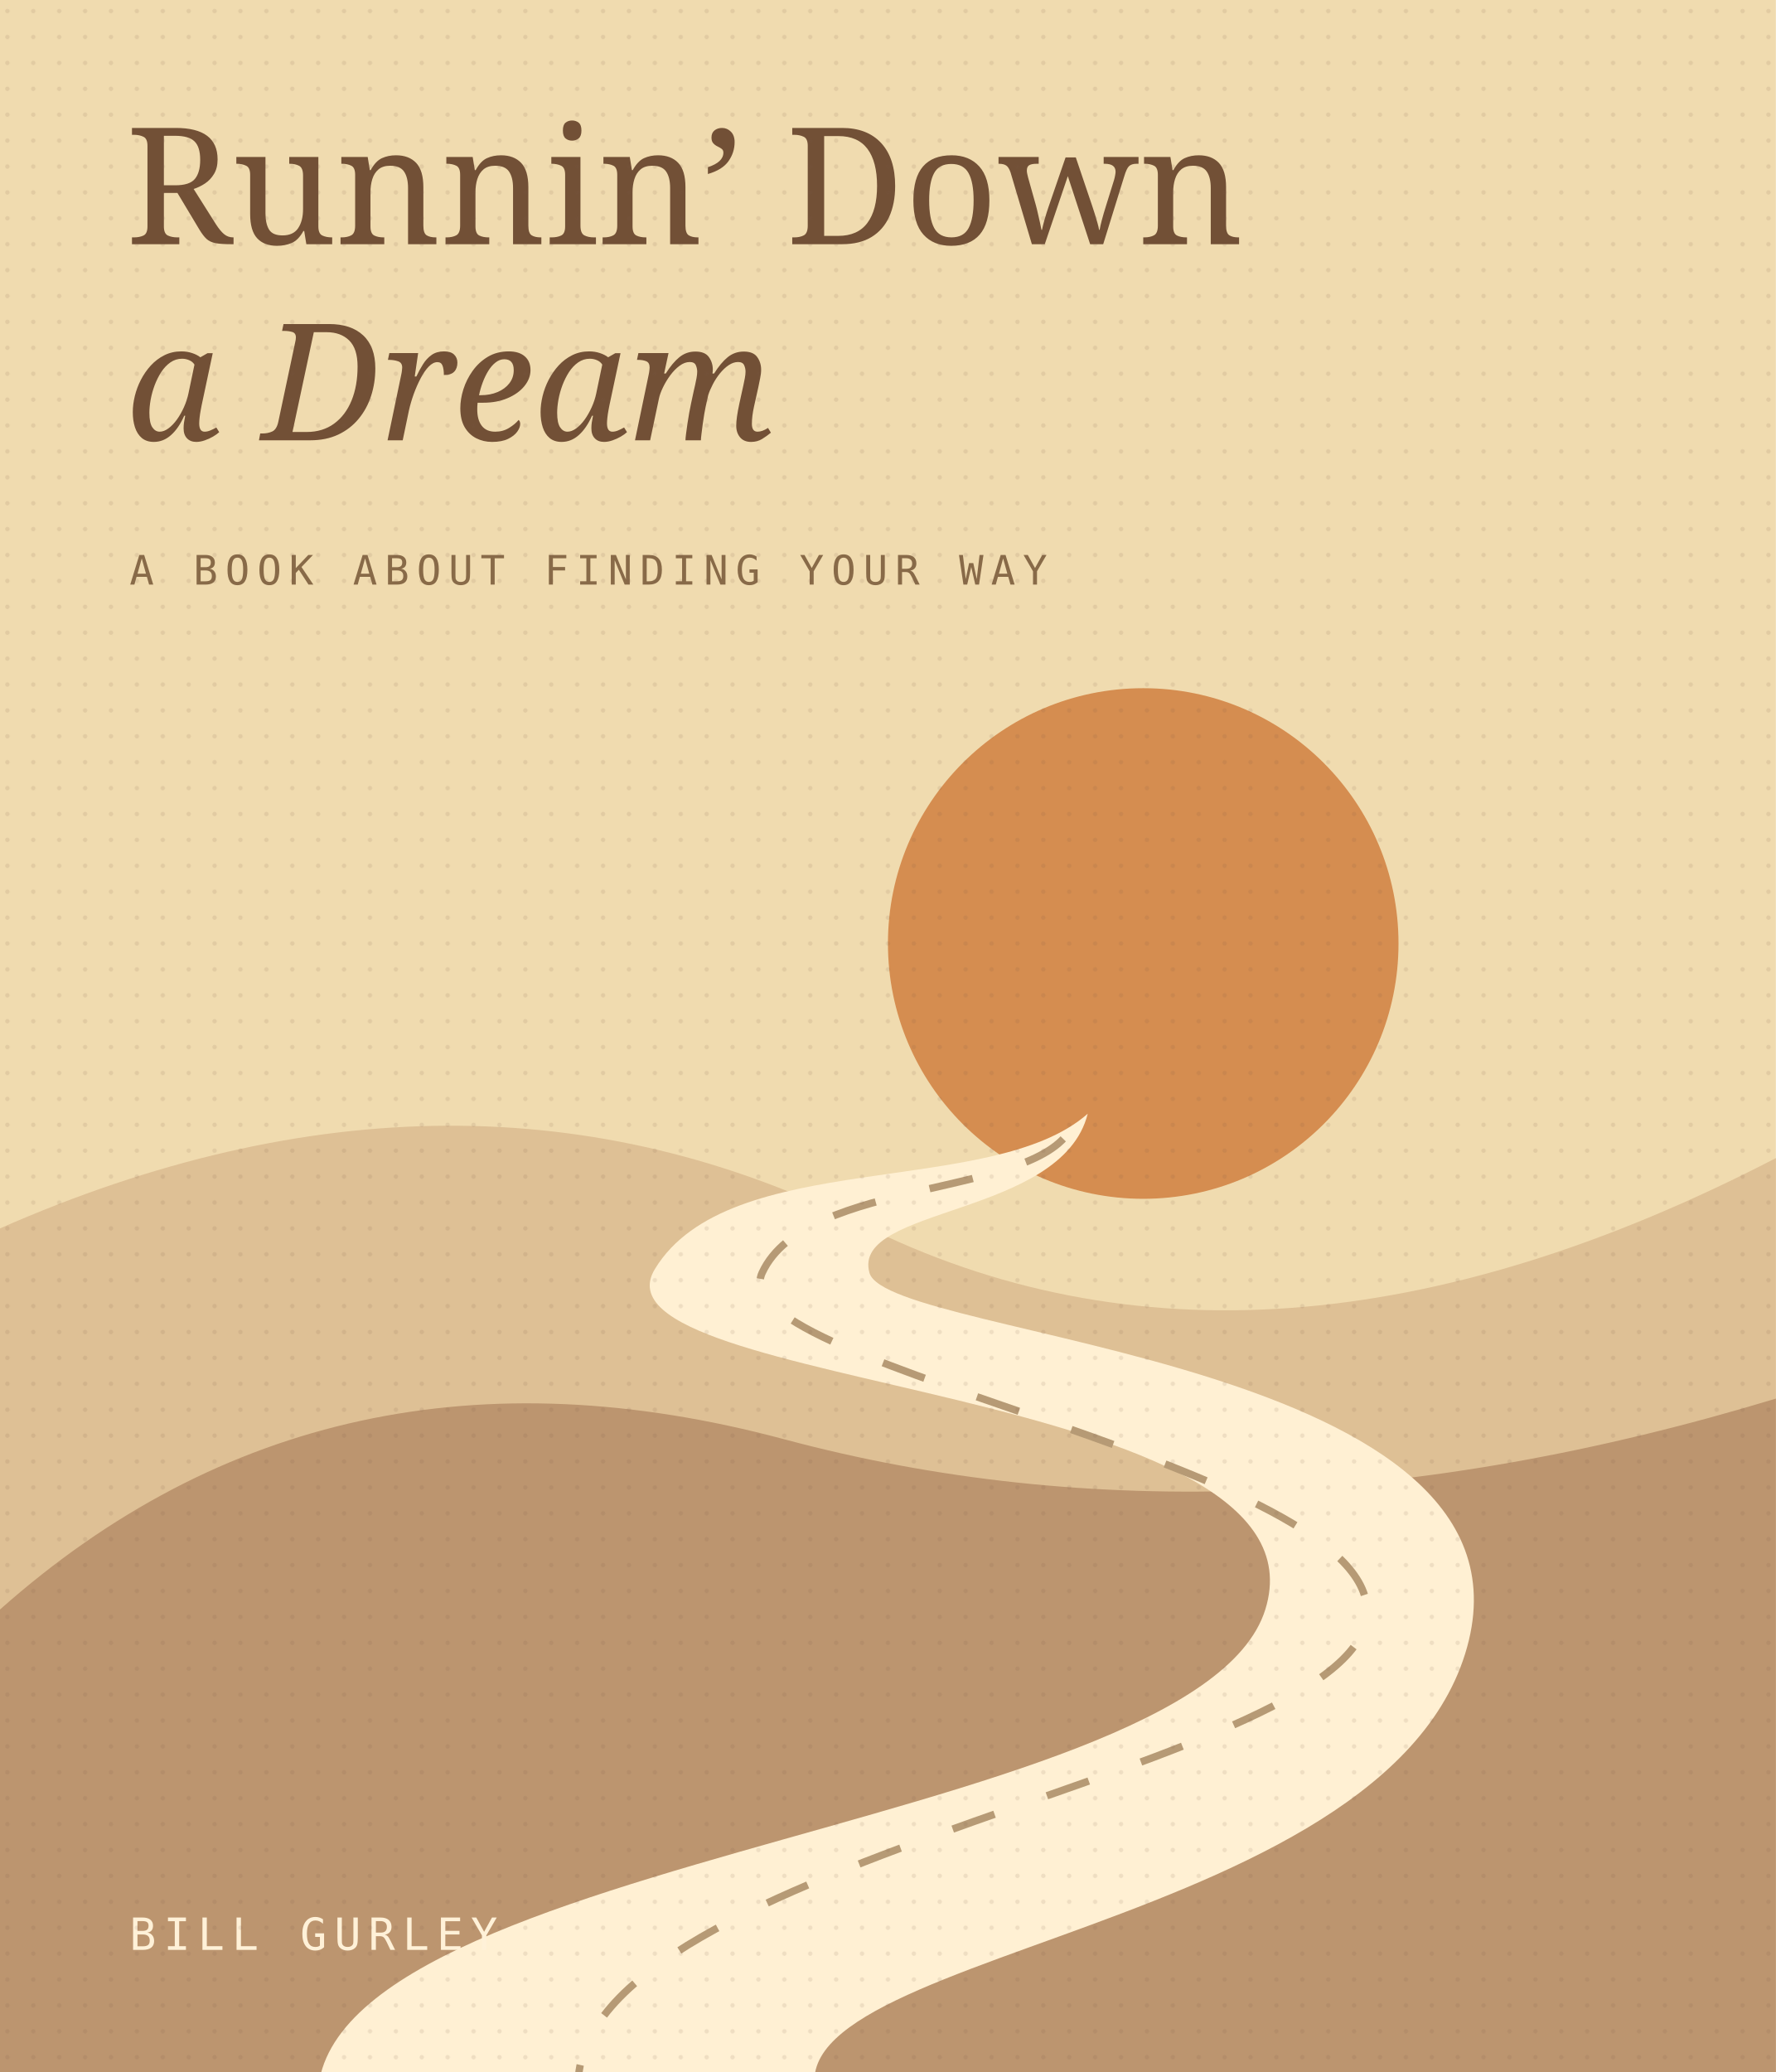
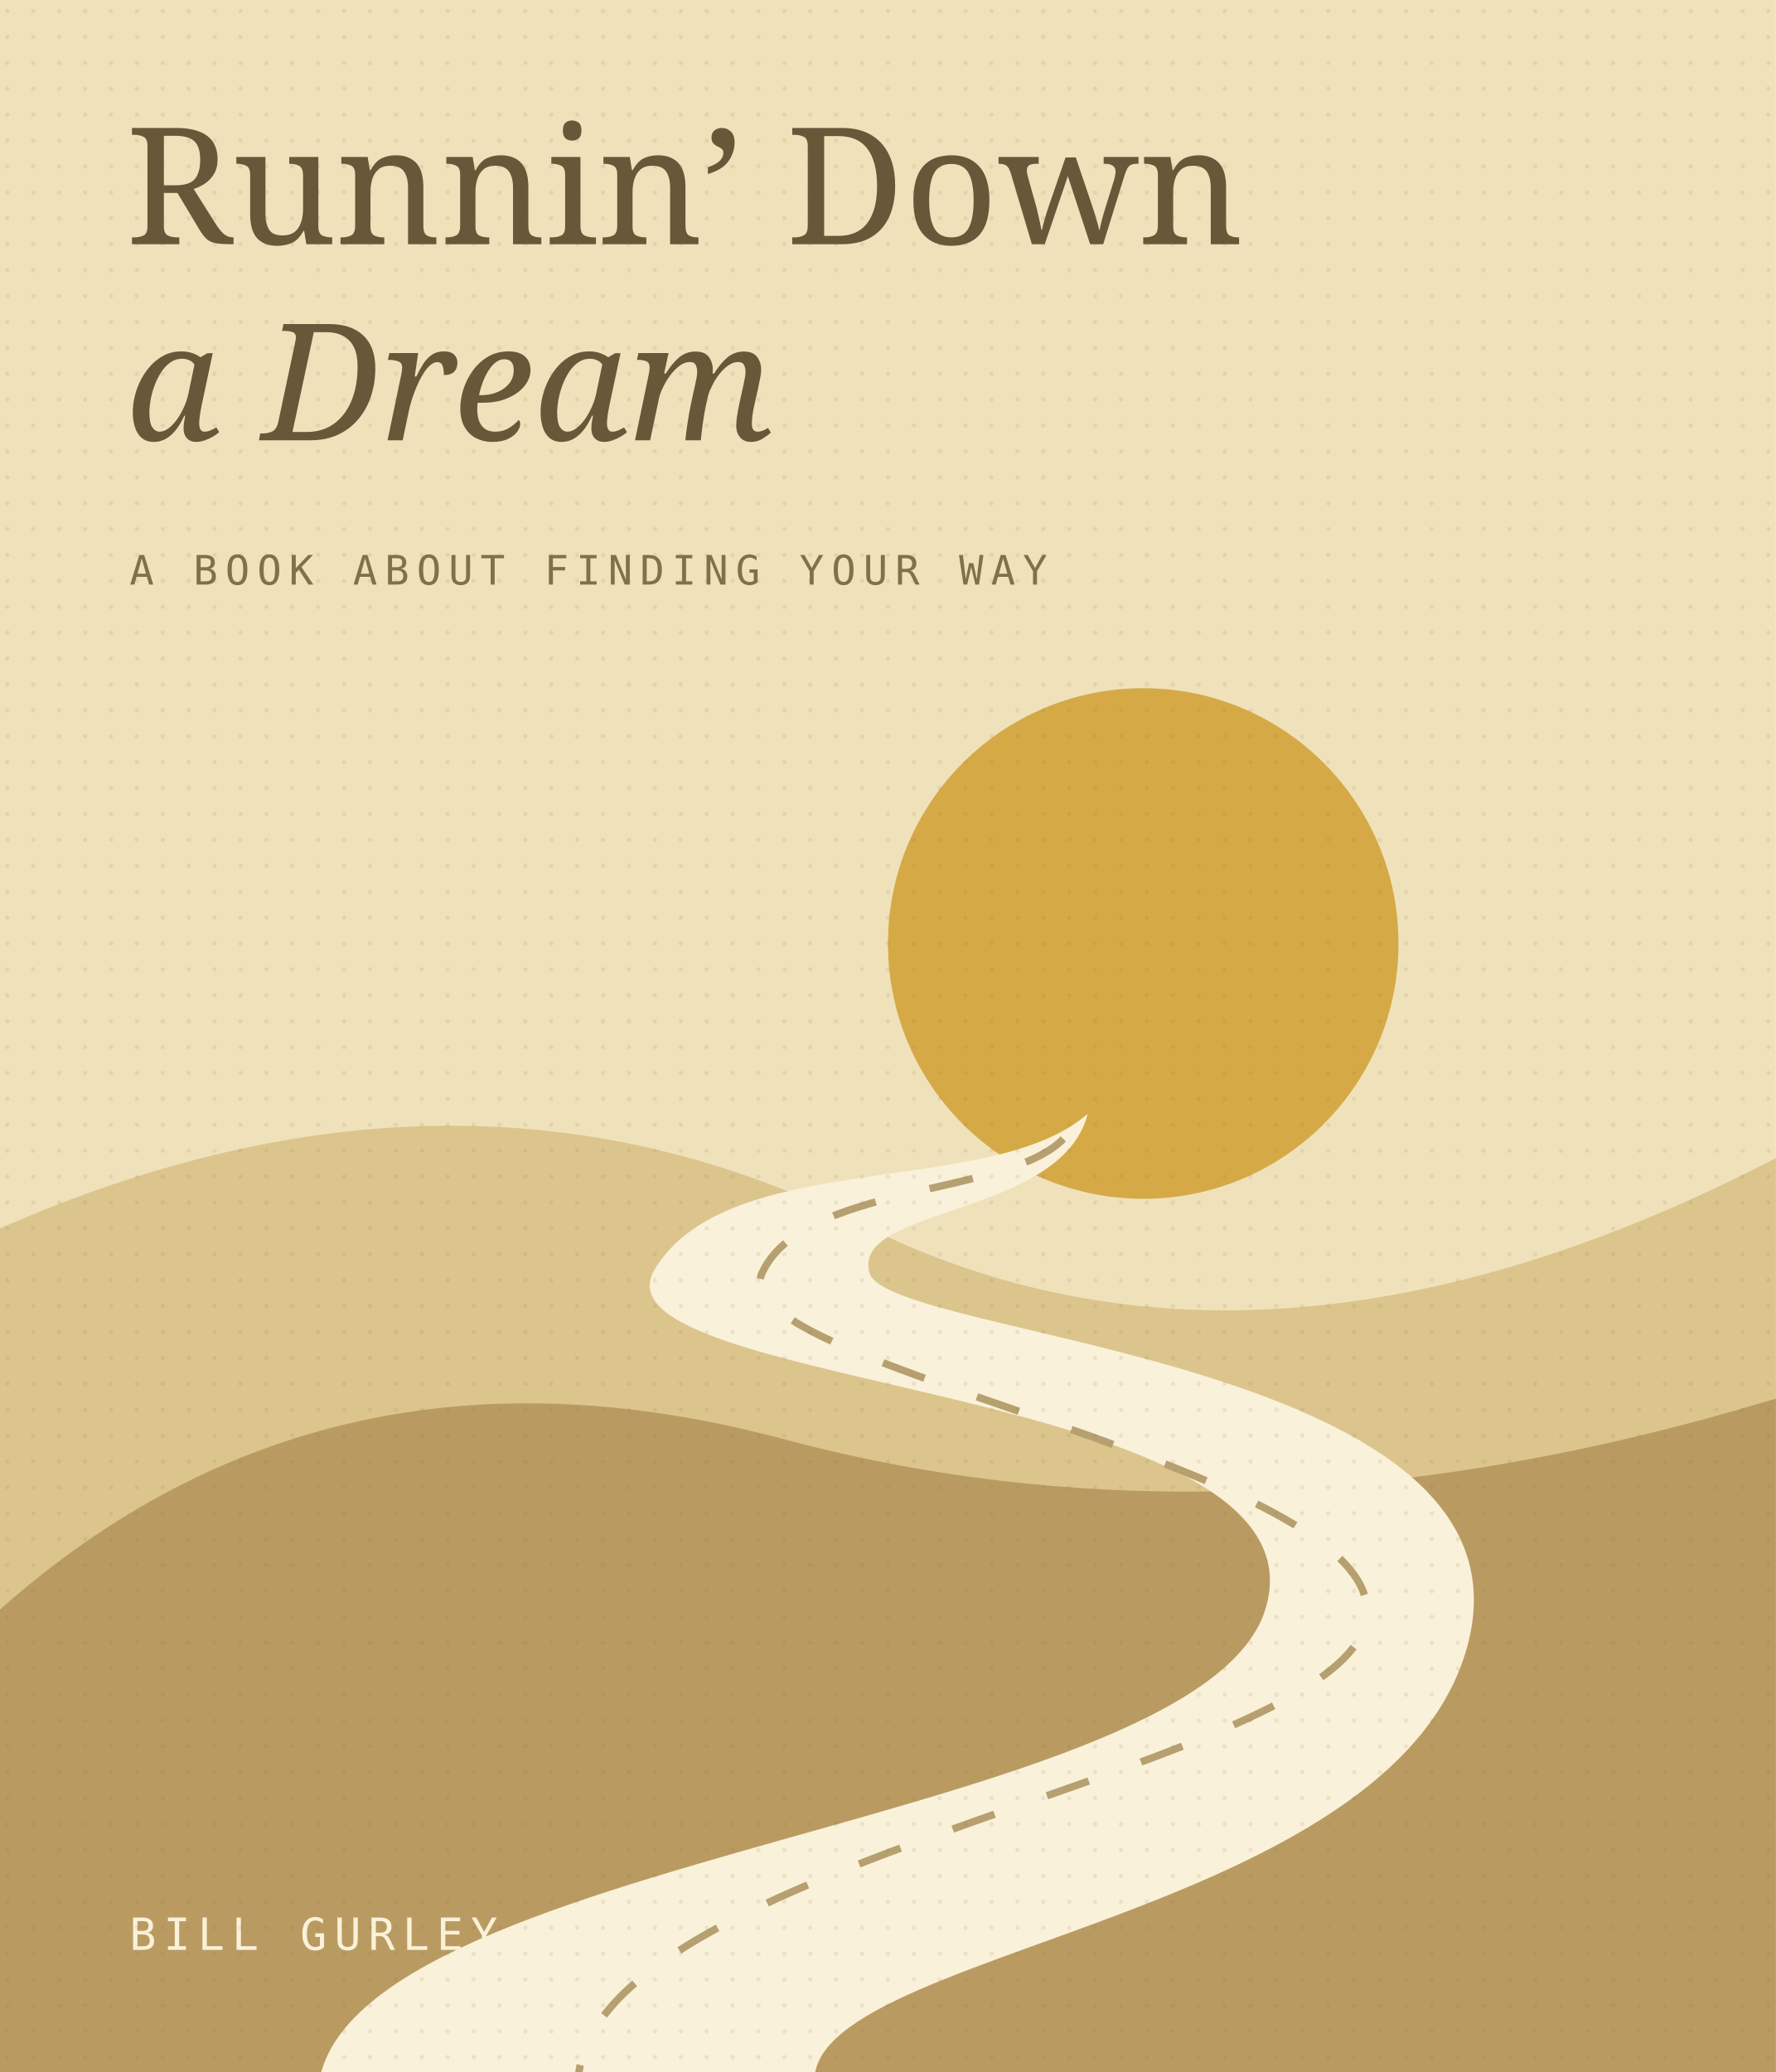
<svg xmlns="http://www.w3.org/2000/svg" width="480" height="560" viewBox="0 0 480 560">
  <defs>
    <pattern id="grain" width="7" height="7" patternUnits="userSpaceOnUse">
-       <circle cx="2" cy="3" r=".6" fill="#735641" opacity=".12" />
+       <circle cx="2" cy="3" r=".6" fill="#80693f" opacity=".12" />
    </pattern>
  </defs>
-   <path fill="#f0dbaf" d="M0 0h480v560H0z" />
-   <circle cx="309" cy="255" r="69" fill="#d58d50" />
-   <path d="M0 332q125-55 233-1t247-18v247H0Z" fill="#dec095" />
-   <path d="M0 435q89-79 212-46t268-11v182H0Z" fill="#bc956f" />
-   <path d="M87 575c-20-73 236-79 255-140s-185-59-165-92 91-19 117-42c-7 28-64 25-59 43s186 23 161 103-211 81-170 128Z" fill="#fff0d3" />
-   <path d="M157 570c-15-65 201-89 212-131s-175-69-163-95 75-20 84-40" fill="none" stroke="#b69a75" stroke-width="2" stroke-dasharray="12 15" />
-   <g fill="#725036" font-family="Georgia, serif" font-size="44">
+   <path fill="#efe2bb" d="M0 0h480v560H0z" />
+   <circle cx="309" cy="255" r="69" fill="#d5aa46" />
+   <path d="M0 332q125-55 233-1t247-18v247H0Z" fill="#dcc58d" />
+   <path d="M0 435q89-79 212-46t268-11v182H0Z" fill="#b99b62" />
+   <path d="M87 575c-20-73 236-79 255-140s-185-59-165-92 91-19 117-42c-7 28-64 25-59 43s186 23 161 103-211 81-170 128Z" fill="#faf1da" />
+   <path d="M157 570c-15-65 201-89 212-131s-175-69-163-95 75-20 84-40" fill="none" stroke="#b6a070" stroke-width="2" stroke-dasharray="12 15" />
+   <g fill="#685738" font-family="Georgia, serif" font-size="44">
    <text x="34" y="66">Runnin’ Down</text>
    <text x="34" y="119" font-style="italic">a Dream</text>
  </g>
-   <text x="35" y="158" font-family="monospace" font-size="11" letter-spacing="2" fill="#886a48">A BOOK ABOUT FINDING YOUR WAY</text>
-   <text x="35" y="527" font-family="monospace" font-size="12" letter-spacing="2" fill="#fff1d8">BILL GURLEY</text>
+   <text x="35" y="158" font-family="monospace" font-size="11" letter-spacing="2" fill="#82704b">A BOOK ABOUT FINDING YOUR WAY</text>
+   <text x="35" y="527" font-family="monospace" font-size="12" letter-spacing="2" fill="#faf1da">BILL GURLEY</text>
  <path fill="url(#grain)" d="M0 0h480v560H0z" />
</svg>
